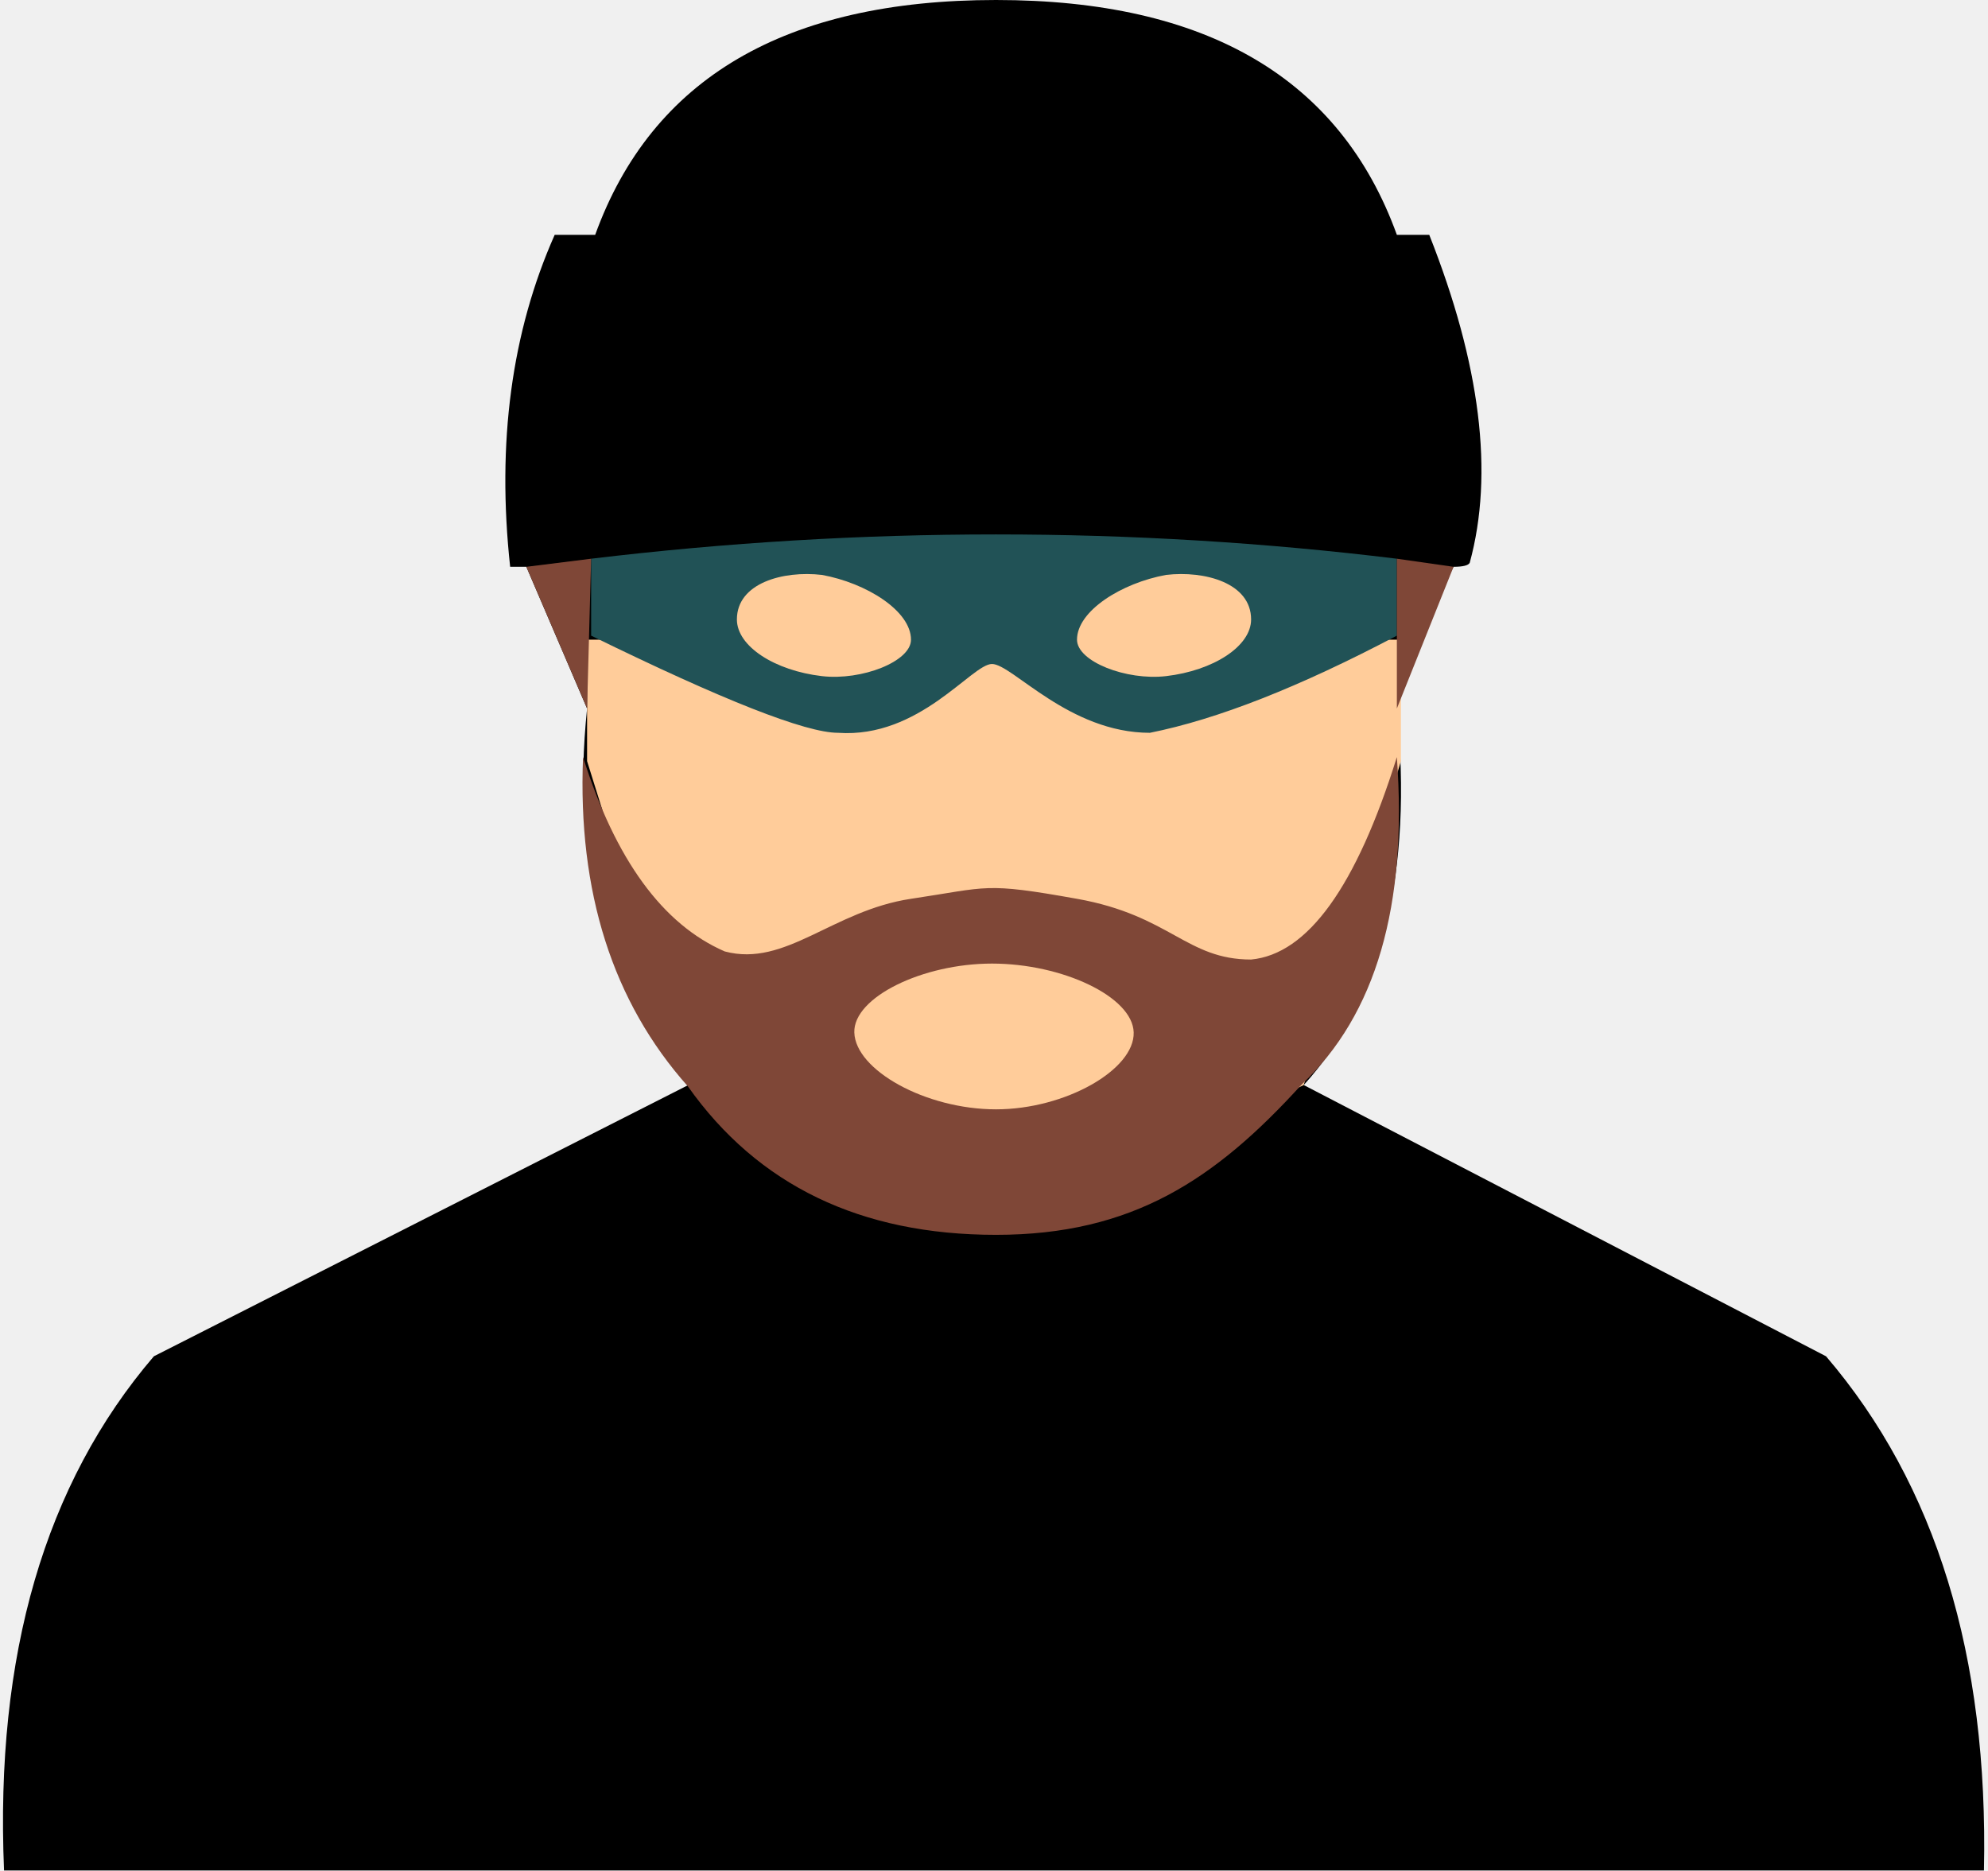
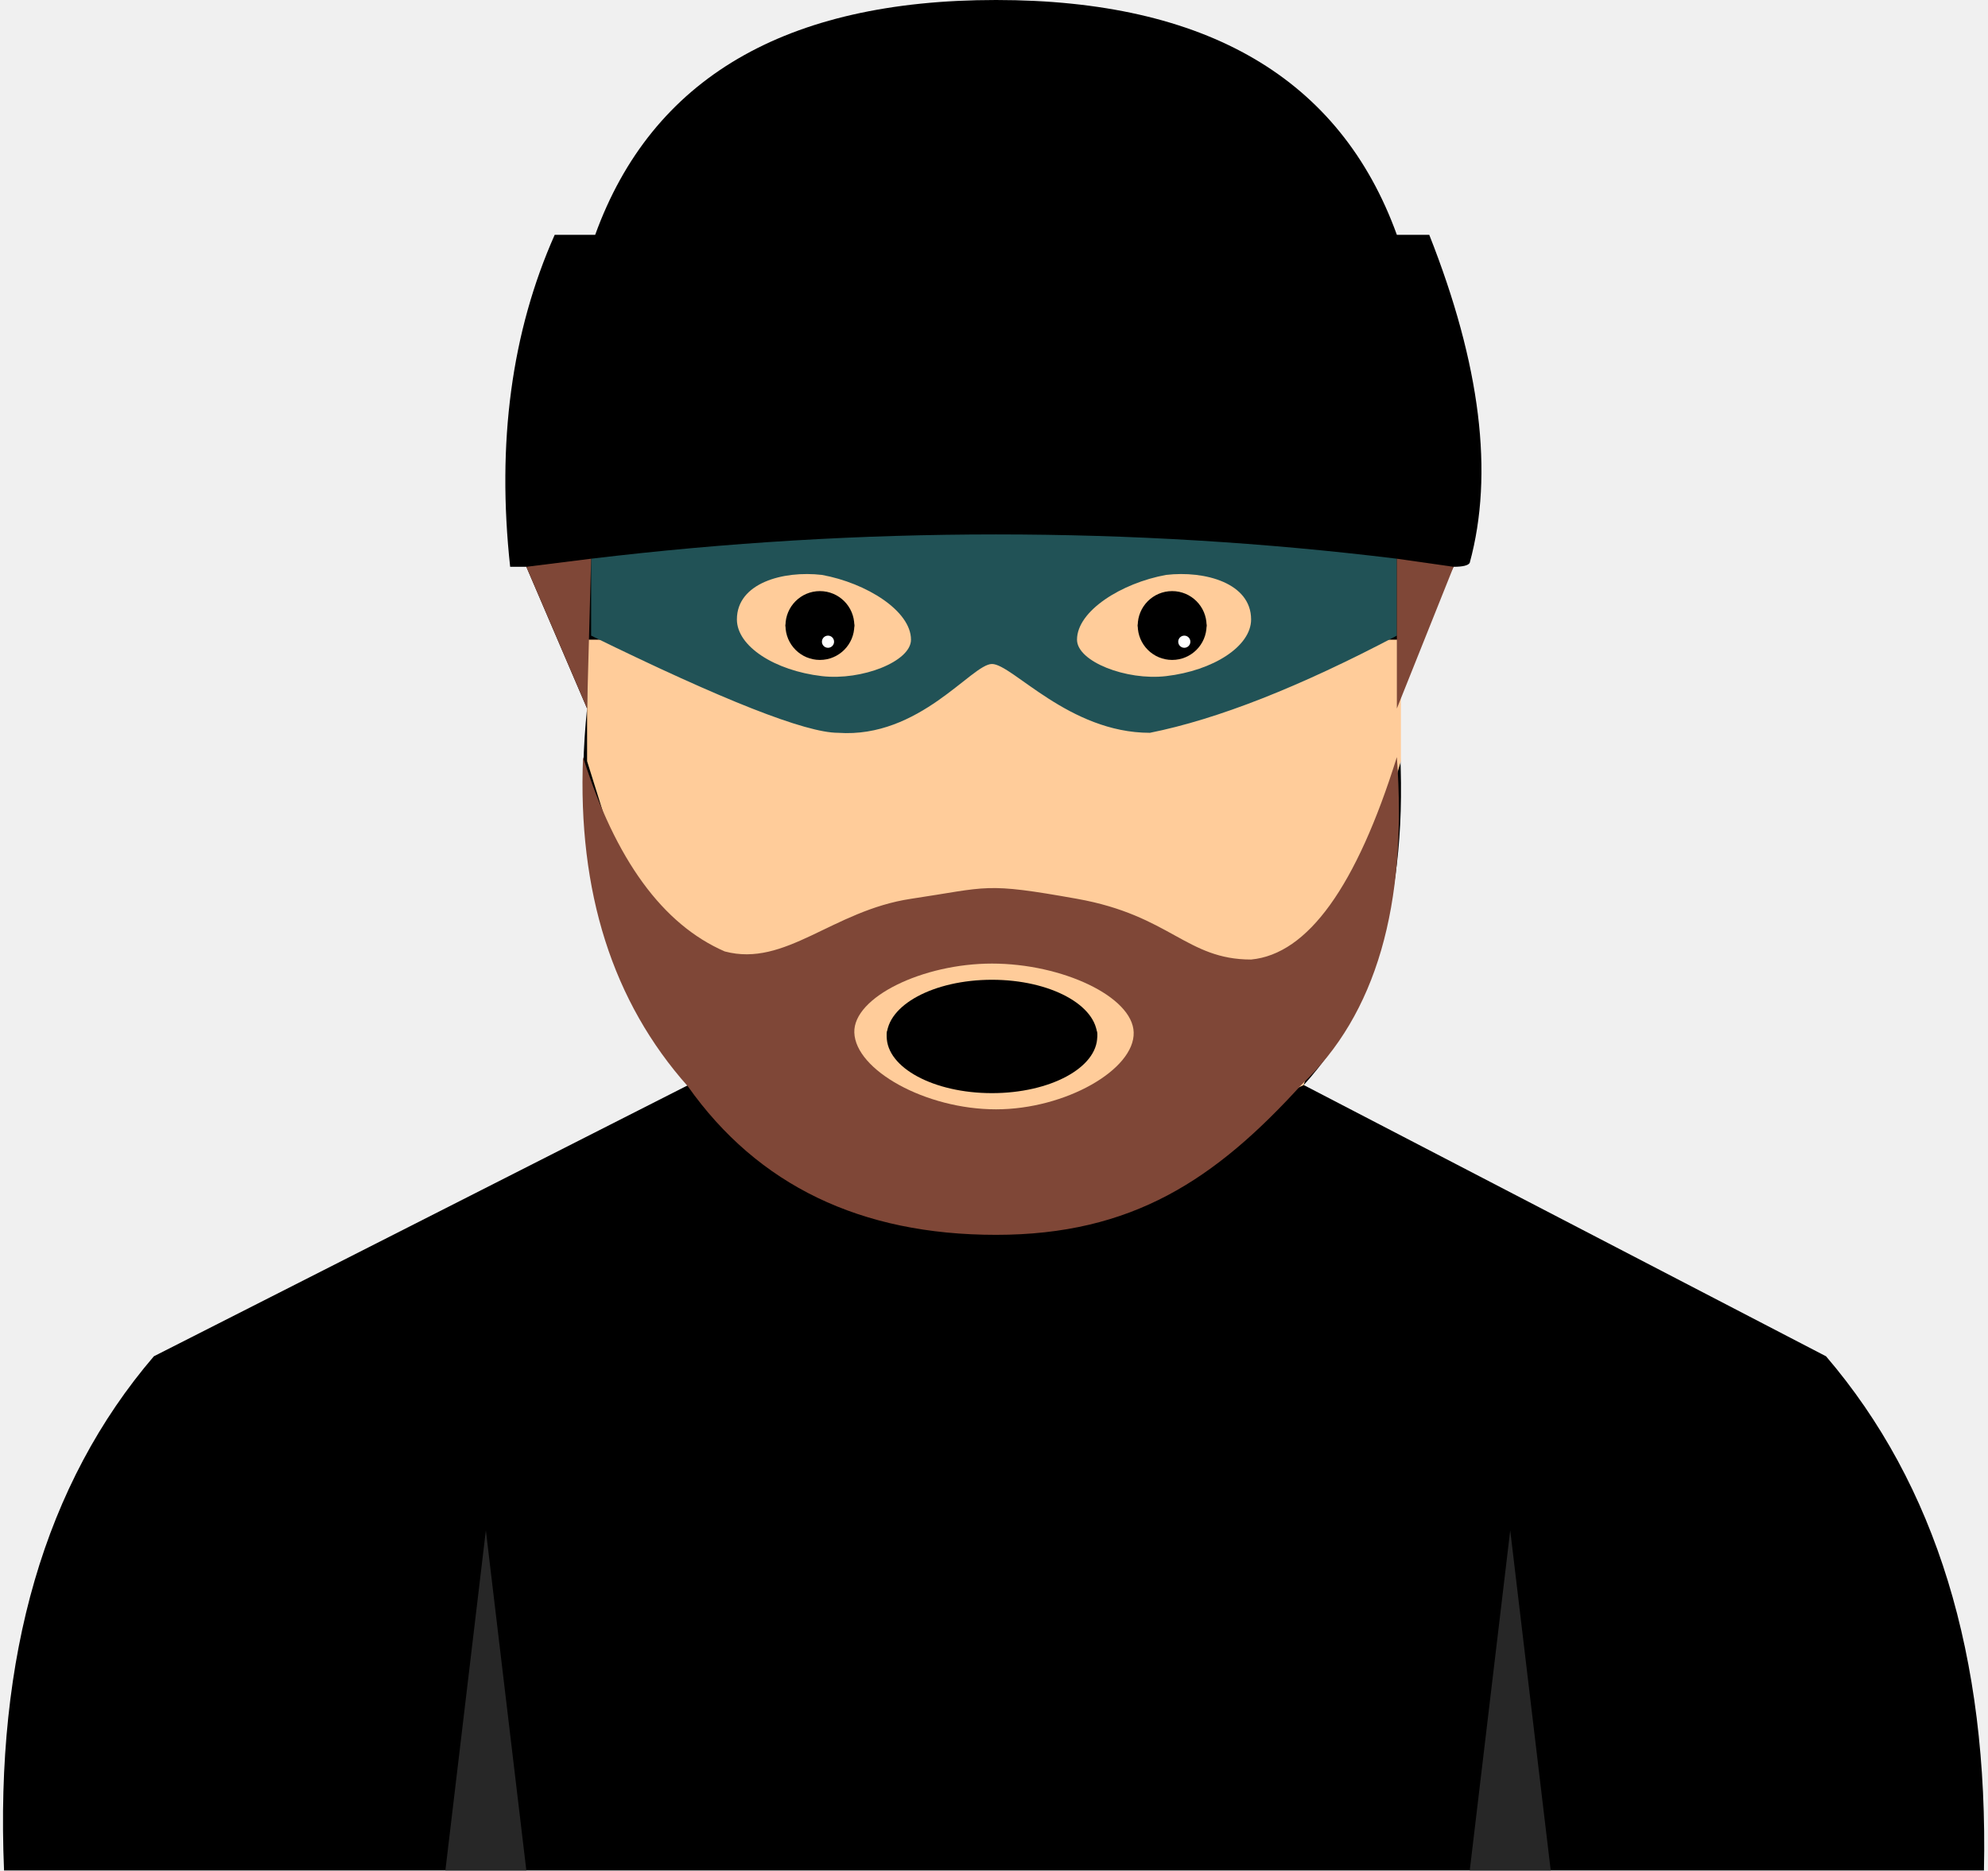
<svg xmlns="http://www.w3.org/2000/svg" width="491px" height="462px" viewBox="0 0 491 462" version="1.1">
  <g id="Page-1" stroke="none" stroke-width="1" fill="none" fill-rule="evenodd">
    <g id="Artboard" transform="translate(-4, -25)">
      <g id="dealer" transform="translate(4.739687, 25)">
        <path d="M125.26,140 C121.927,109.333 125.594,82 136.26,58 C136.26,58 139.594,58 146.26,58 C160.26,19.333 193.26,0 245.26,0 C297.26,0 330.26,19.333 344.26,58 L352.26,58 C364.927,90 368.26,117 362.26,139 C361.932,139.656 360.599,139.99 358.26,140 C352.162,151.595 347.495,163.262 344.26,175 C348.26,215.667 340.594,246.667 321.26,268 C407.26,312.667 450.26,335 450.26,335 C477.395,366.711 490.395,409.044 489.26,462 L0.26,462 C-1.989,408.79 10.344,366.457 37.26,335 C37.26,335 81.26,312.667 169.26,268 C148.594,244.667 140.26,213.667 144.26,175 C144.26,175 139.26,163.333 129.26,140 L125.26,140 Z" id="background" fill="#000000" />
        <polygon id="skin" fill="#FFCC9A" points="144.26 158 144.26 188 169.26 268 245.26 304 321.26 268 345.26 188 345.26 158" />
        <path d="M145.26,138 L145.26,157 C177.927,173 198.26,181 206.26,181 C226.39,182.423 239.26,164 244.26,164 C249.26,164 263.26,181 283.26,181 C299.927,177.667 320.26,169.667 344.26,157 L344.26,138 C311.584,134 278.584,132 245.26,132 C211.936,132 178.603,134 145.26,138 Z" id="mask" fill="#215256" />
        <path d="M308.26,158 C308.26,163.392 296.094,168.143 286.26,167 C274.594,165.643 265.26,159.632 265.26,153 C265.26,144 276.69,140.887 286.26,142 C297.26,144 308.26,150.892 308.26,158 Z" id="eye-r" fill="#FFCC9A" transform="translate(286.7603, 154.4777) scale(-1, 1) translate(-286.7603, -154.4777) " />
        <path d="M224.26,158 C224.26,163.392 212.094,168.143 202.26,167 C190.594,165.643 181.26,159.632 181.26,153 C181.26,144 192.69,140.887 202.26,142 C213.26,144 224.26,150.892 224.26,158 Z" id="eye-l" fill="#FFCC9A" />
        <path d="M143.26,187 C151.26,212.333 162.927,228.333 178.26,235 C193.26,239 204.886,224.895 224.26,222 C243.635,219.105 242.18,217.878 265.26,222 C288.341,226.122 292.26,237 308.26,237 C322.26,235.667 334.26,219 344.26,187 C346.927,223.667 339.082,250.632 320.727,267.895 C299.4,291.365 278.906,305 245.26,305 C211.818,305 186.453,292.781 169.166,268.342 C150.562,247.447 141.927,220.333 143.26,187 Z" id="beard" fill="#7F4737" />
        <path d="M244.26,238 C261.642,238 279.015,246.185 279.26,255 C279.515,264.185 262.392,274 245.26,274 C227.892,274 210.519,264.315 210.26,255 C210.019,246.315 227.142,238 244.26,238 Z" id="Mouth" fill="#FFCC9A" />
        <polygon id="hair-l" fill="#7F4737" points="129.26 140 145.26 138 144.26 175" />
        <polygon id="hair-r" fill="#7F4737" points="344.26 138 358.26 140 344.26 175" />
+         <g id="mouth" transform="translate(218.2603, 242)" fill="#000000">
+           <ellipse id="mouth-open" cx="26" cy="14" rx="26" ry="14" />
+           <ellipse id="mouth-closed" cx="26" cy="13.5" rx="26" ry="8.5" />
+         </g>
+         <g id="eye-left" transform="translate(193.2603, 146)">
+           <circle id="eye-open" fill="#000000" cx="8.5" cy="8.5" r="8.5" />
+           <ellipse id="eye-closed" fill="#000000" cx="8.5" cy="8.5" rx="8.5" ry="4.5" />
+           <circle id="eye-dot" fill="#FFFFFF" cx="10.5" cy="12.5" r="1.5" />
+         </g>
+         <g id="eye-right" transform="translate(280.2603, 146)">
+           <circle id="eye-open" fill="#000000" cx="8.5" cy="8.5" r="8.5" />
+           <ellipse id="eye-closed" fill="#000000" cx="8.5" cy="8.5" rx="8.5" ry="4.5" />
+           <circle id="eye-dot" fill="#FFFFFF" cx="11.5" cy="12.5" r="1.5" />
+         </g>
+         <polygon id="armpit-left" fill="#272727" points="119.26 378 129.26 462 109.26 462" />
+         <polygon id="armpit-right" fill="#272727" points="372.26 378 382.26 462 362.26 462" />
      </g>
    </g>
  </g>
</svg>
